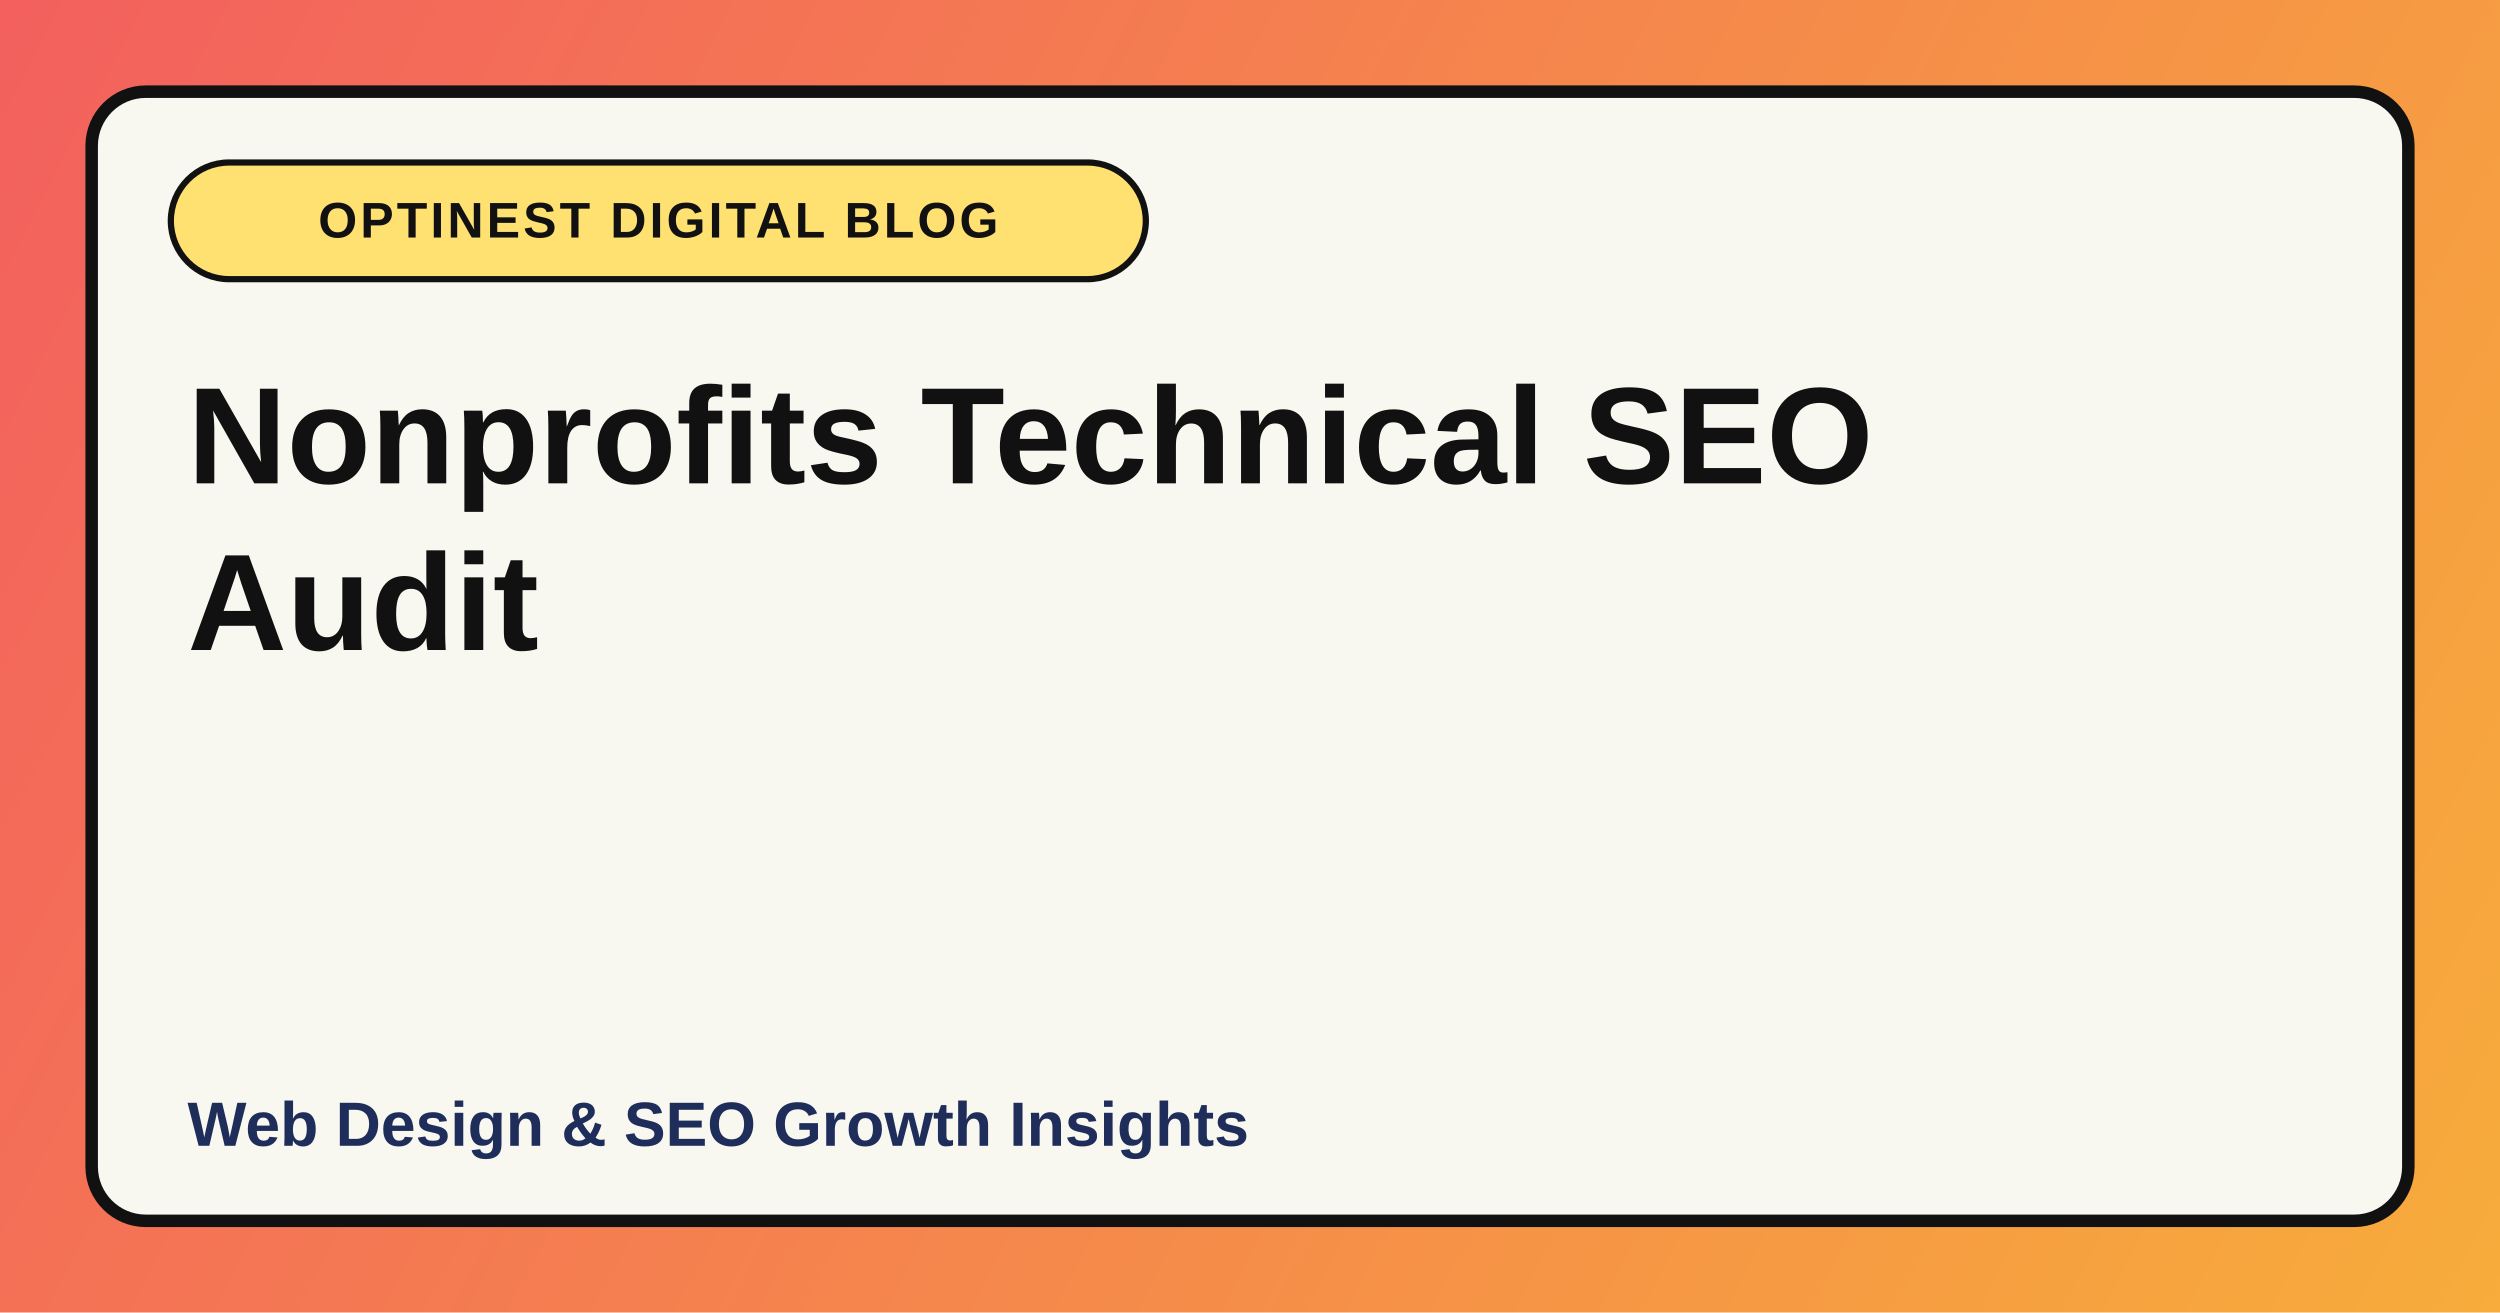
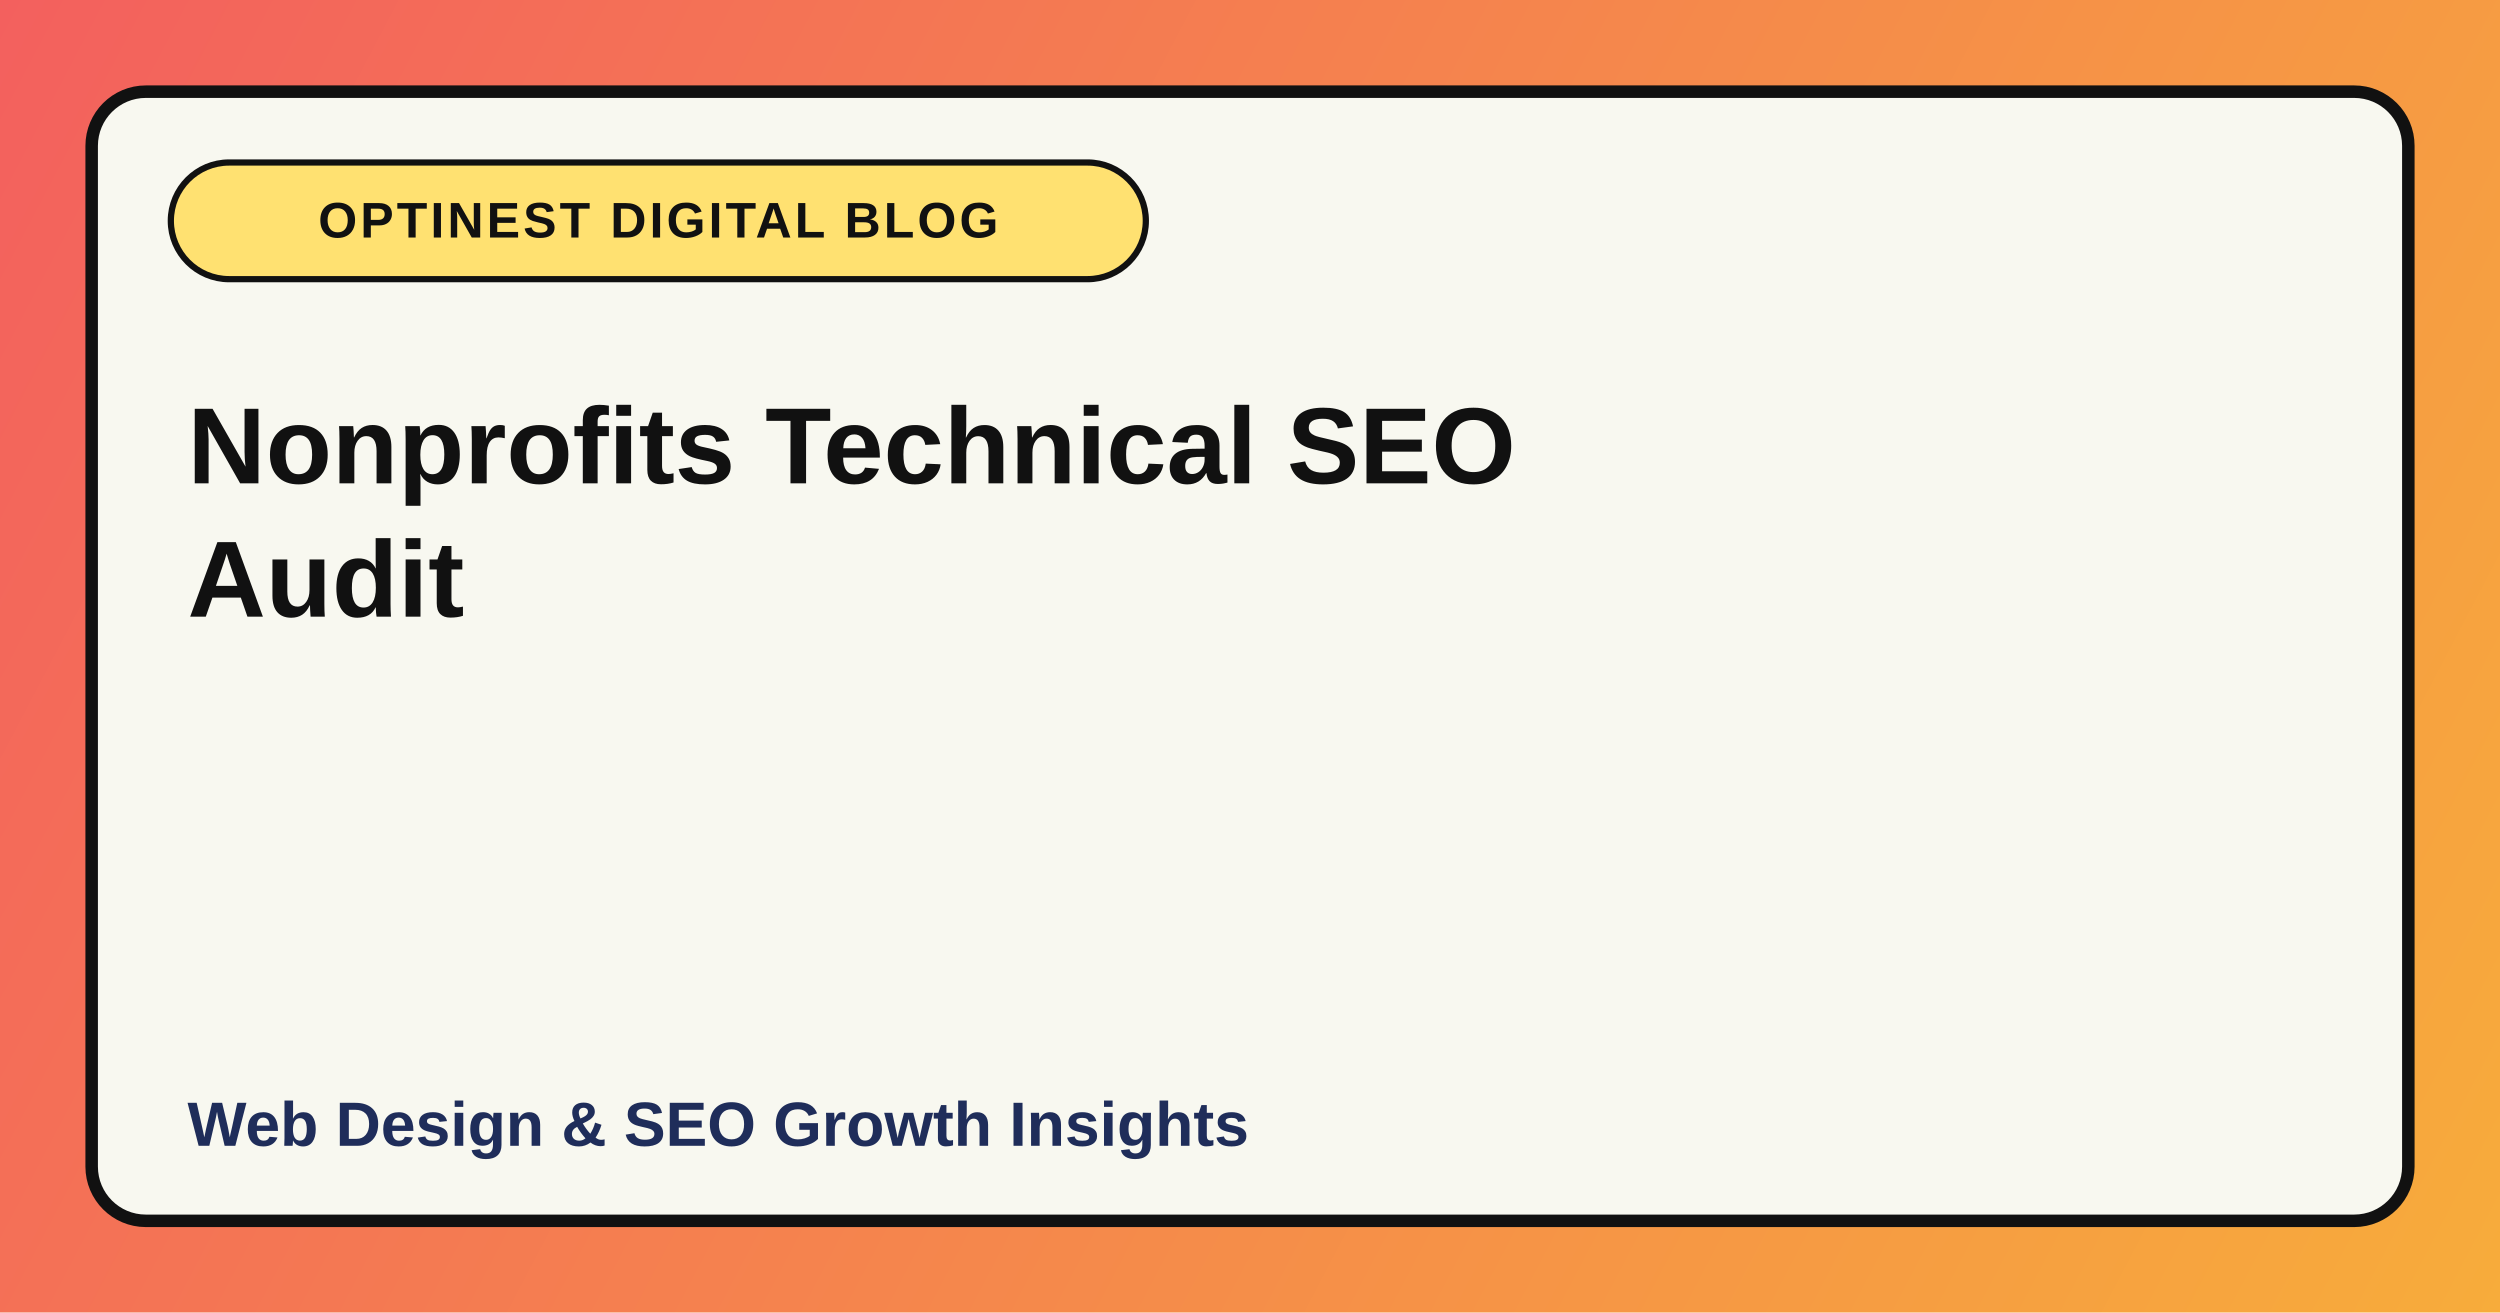
<svg xmlns="http://www.w3.org/2000/svg" width="1200" height="630" viewBox="0 0 1200 630" fill="none">
  <defs>
    <linearGradient id="bg" x1="0" y1="0" x2="1200" y2="630" gradientUnits="userSpaceOnUse">
      <stop offset="0%" stop-color="hsl(1 86% 66%)" />
      <stop offset="100%" stop-color="hsl(36 92% 60%)" />
    </linearGradient>
  </defs>
  <rect width="1200" height="630" fill="url(#bg)" />
  <rect x="44" y="44" width="1112" height="542" rx="26" fill="#F8F8F0" stroke="#111" stroke-width="6" />
  <rect x="82" y="78" width="468" height="56" rx="28" fill="#FFE171" stroke="#111" stroke-width="3" />
  <text x="316" y="114" text-anchor="middle" font-family="Arial, sans-serif" font-size="24" font-weight="700" letter-spacing="1.5" fill="#111">OPTINEST DIGITAL BLOG</text>
-   <text x="90" y="232" font-family="Arial Black, Arial, sans-serif" font-size="66" font-weight="900" fill="#111">
+   <text x="90" y="232" font-family="Arial Black, Arial, sans-serif" font-size="52" font-weight="900" fill="#111">
    <tspan x="90" dy="0">Nonprofits Technical SEO</tspan>
-     <tspan x="90" dy="80">Audit</tspan>
+     <tspan x="90" dy="64">Audit</tspan>
  </text>
  <text x="90" y="550" font-family="Arial, sans-serif" font-size="30" font-weight="700" fill="#1f2d5a">Web Design &amp; SEO Growth Insights</text>
</svg>
